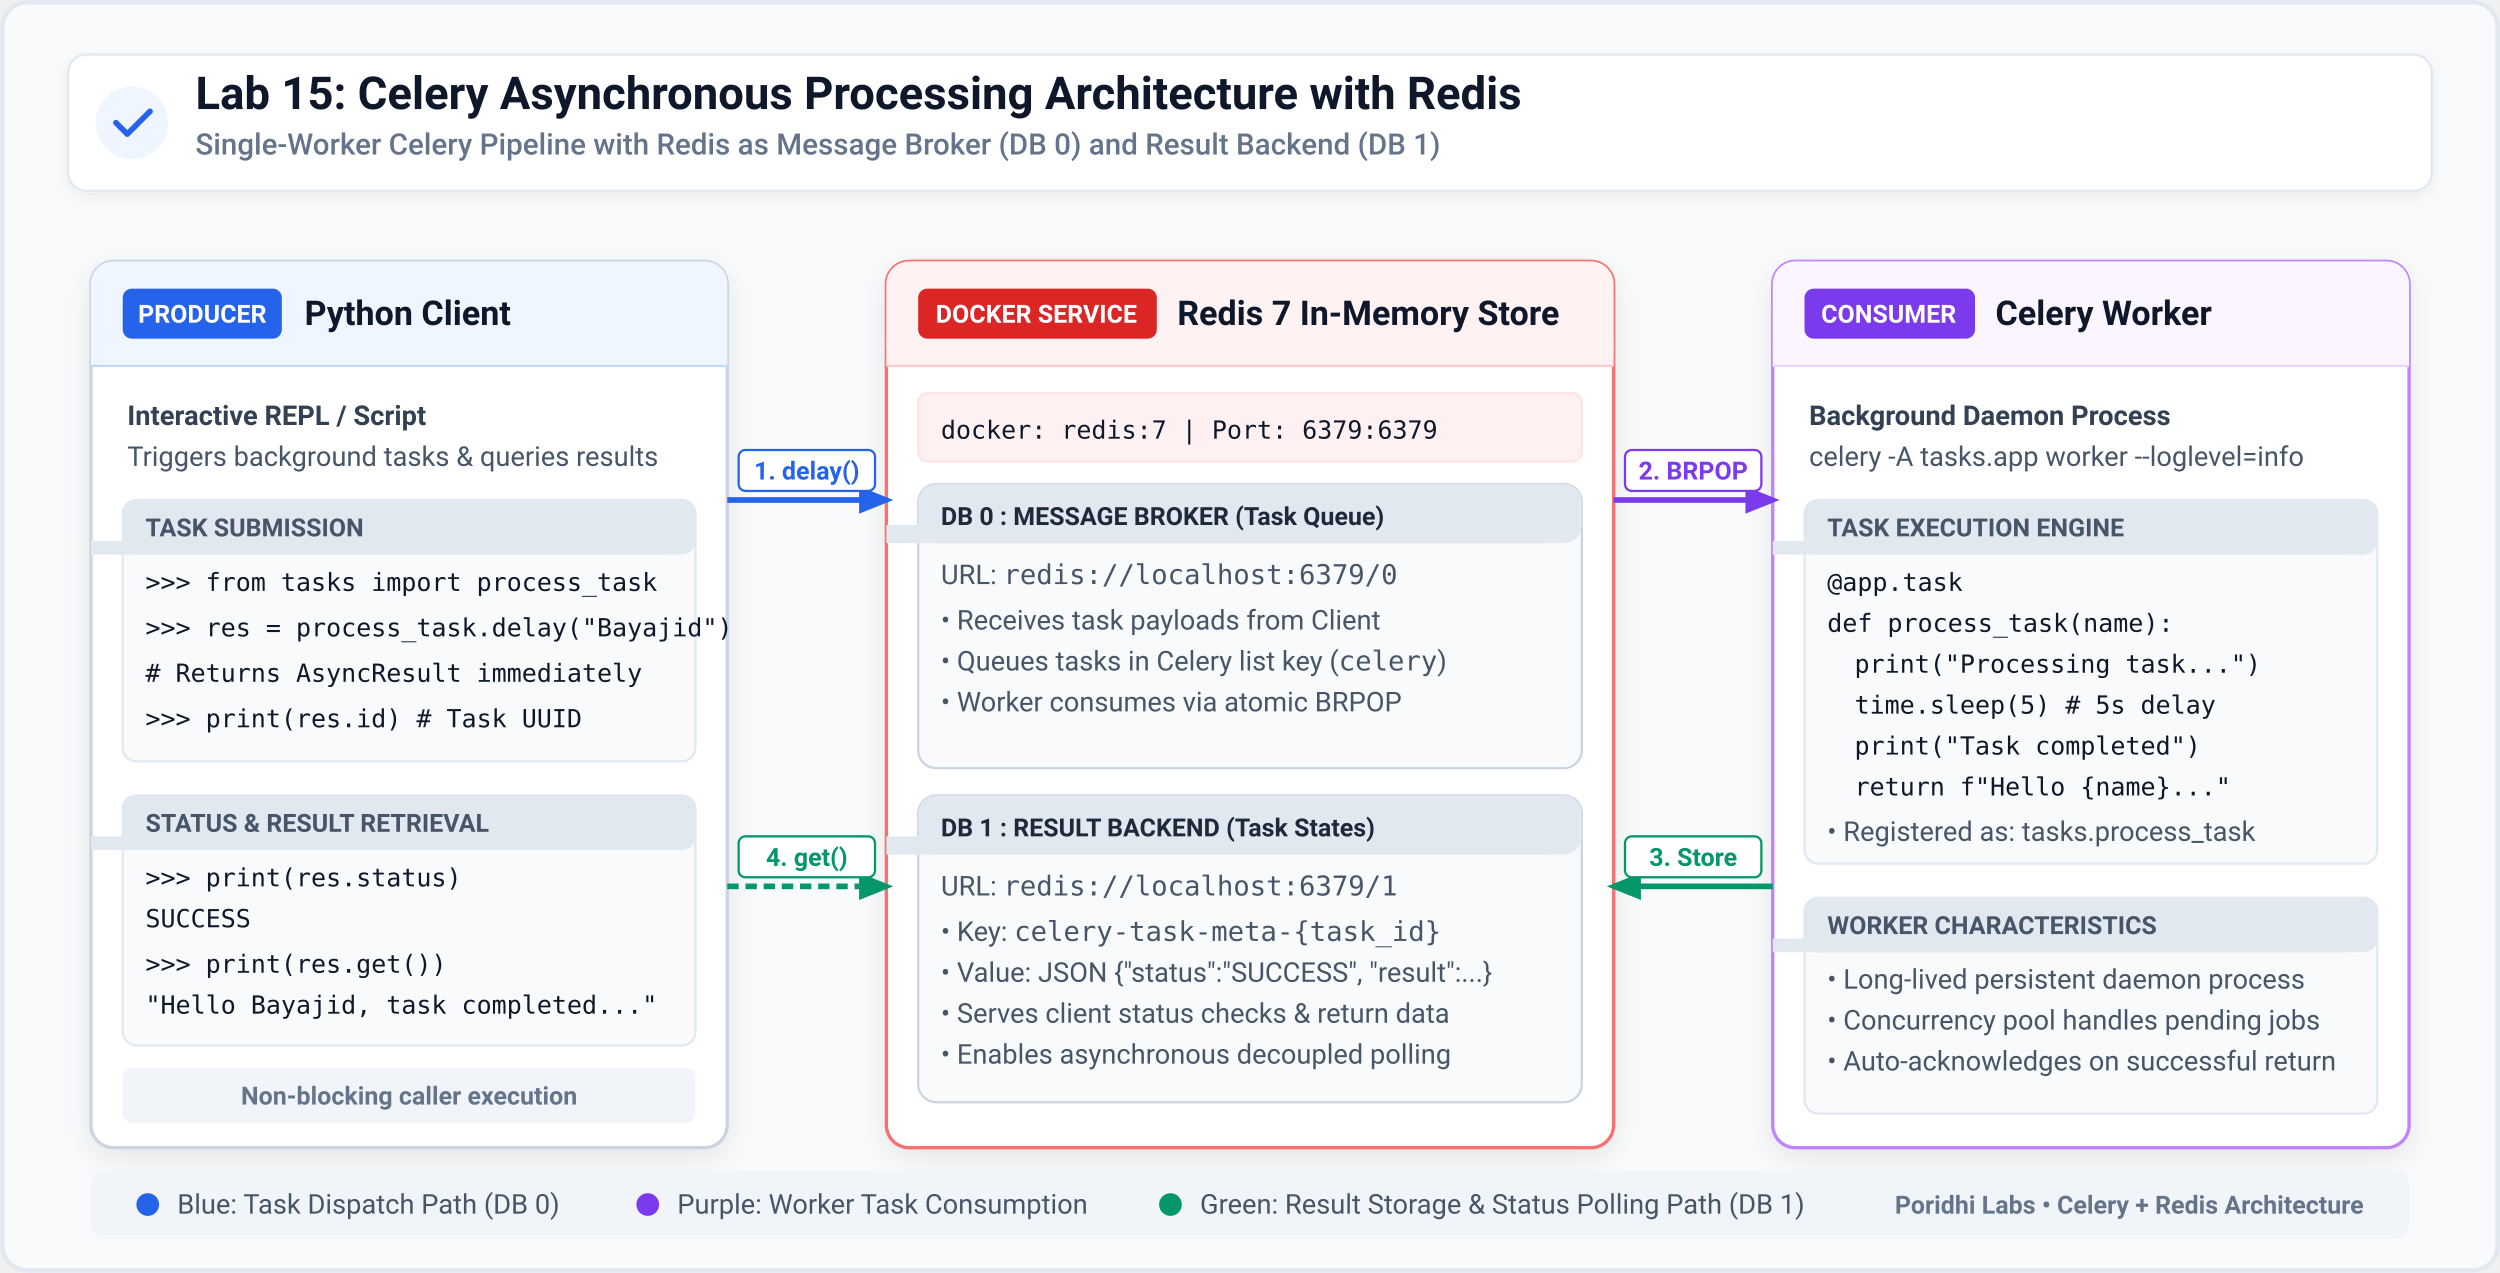
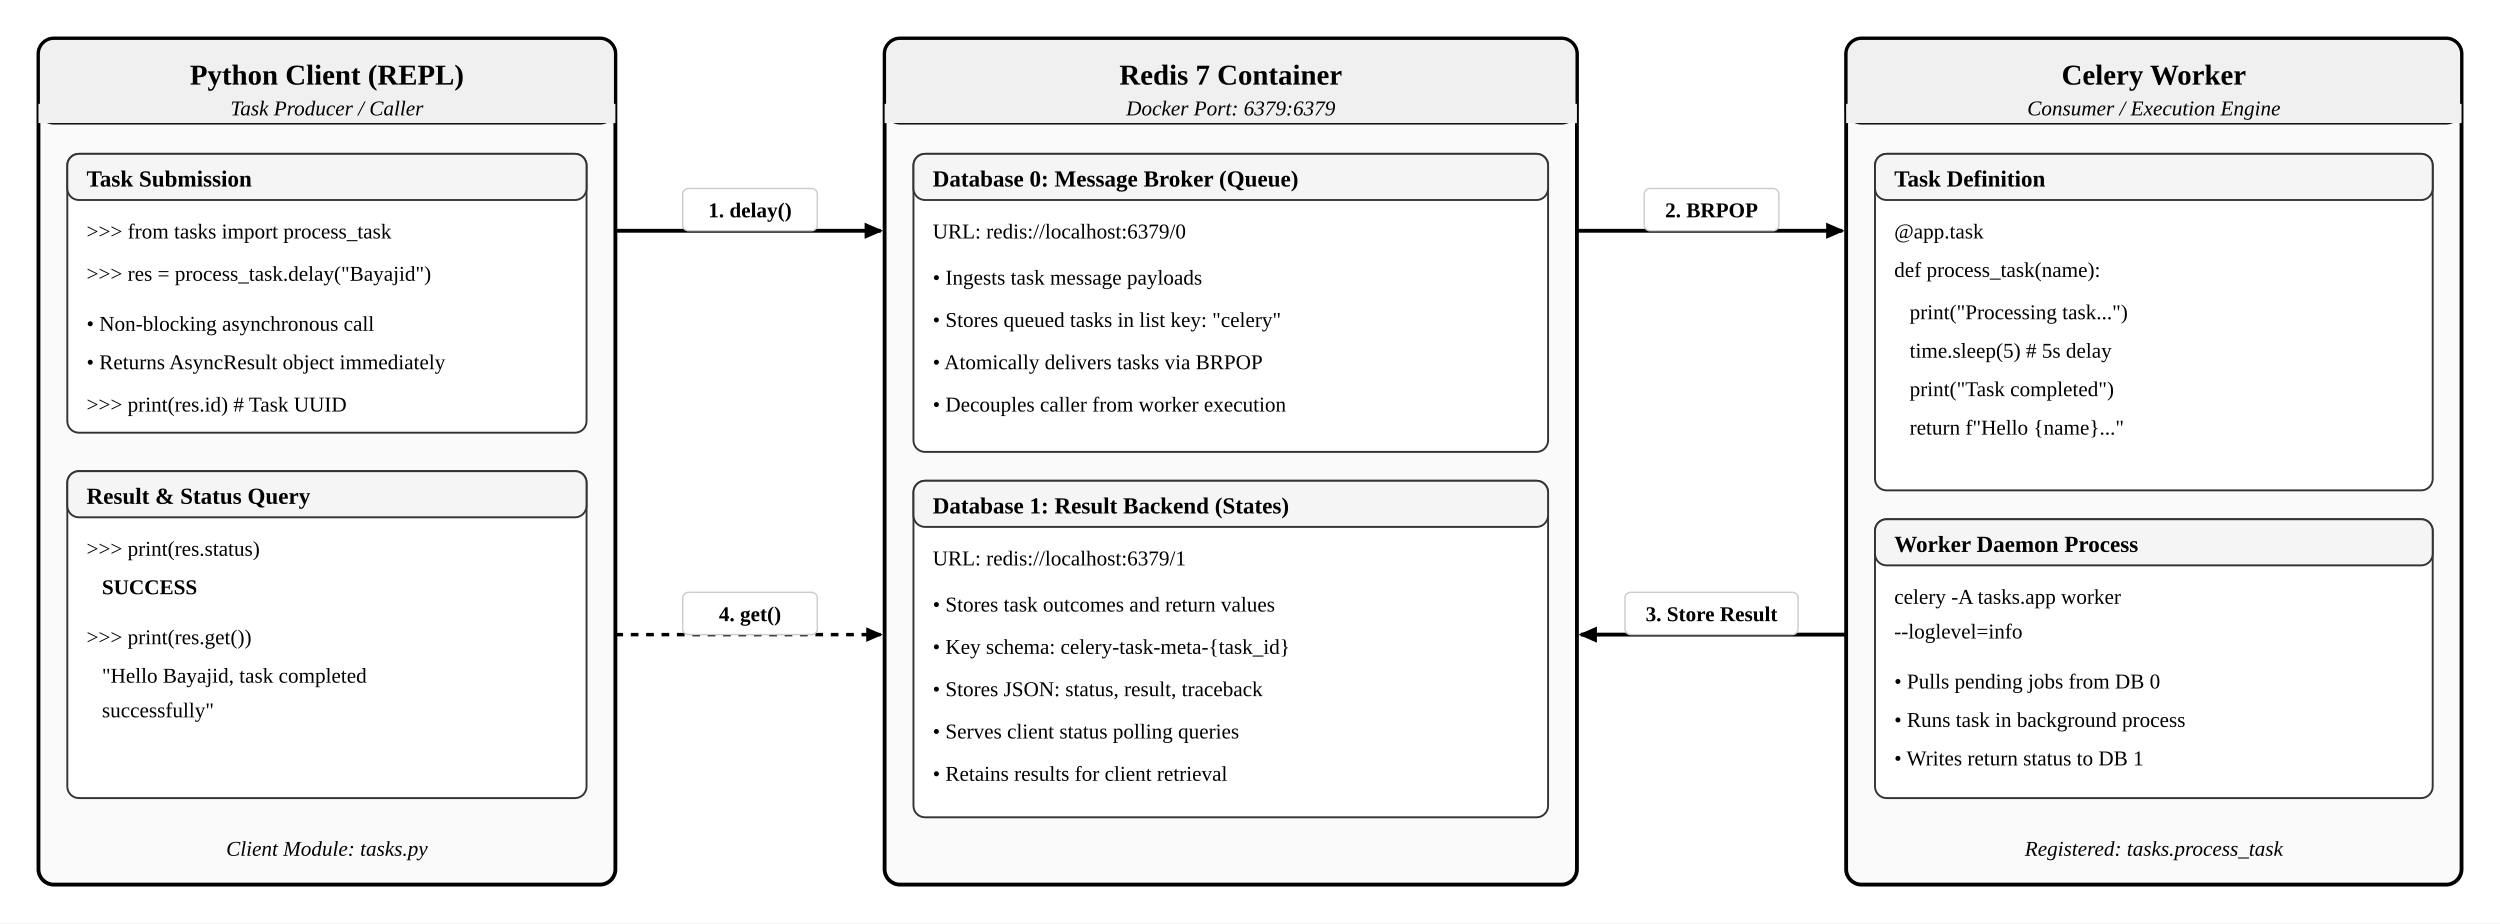
- <svg xmlns="http://www.w3.org/2000/svg" viewBox="0 0 1100 560" width="100%" height="100%">
+ <svg xmlns="http://www.w3.org/2000/svg" viewBox="0 0 1300 480" width="1300" height="480">
  <defs>
    <style>
-       .font-sans { font-family: -apple-system, BlinkMacSystemFont, "Segoe UI", Roboto, Helvetica, Arial, sans-serif; }
-       .title { font-size: 20px; font-weight: 700; fill: #0f172a; }
-       .subtitle { font-size: 13px; font-weight: 500; fill: #64748b; }
-       .box-title { font-size: 15px; font-weight: 700; fill: #0f172a; }
-       .box-desc { font-size: 12px; font-weight: 400; fill: #475569; }
-       .badge-text { font-size: 11px; font-weight: 600; }
-       .label-text { font-size: 12px; font-weight: 600; fill: #334155; }
-       .code-text { font-family: ui-monospace, SFMono-Regular, Menlo, Monaco, Consolas, monospace; font-size: 11px; fill: #0f172a; }
+       text {
+         font-family: "Times New Roman", Times, "Liberation Serif", serif;
+         fill: #000000;
+       }
+       .title-text {
+         font-size: 15px;
+         font-weight: bold;
+         fill: #000000;
+       }
+       .subtitle-text {
+         font-size: 11px;
+         font-style: italic;
+         fill: #000000;
+       }
+       .section-heading {
+         font-size: 12px;
+         font-weight: bold;
+         fill: #000000;
+       }
+       .code-font {
+         font-family: "Times New Roman", Times, "Liberation Serif", serif;
+         font-size: 11px;
+         fill: #000000;
+       }
+       .body-text {
+         font-size: 11px;
+         fill: #000000;
+       }
+       .arrow-label {
+         font-size: 11px;
+         font-weight: bold;
+         fill: #000000;
+       }
+       .arrow-sub {
+         font-size: 10px;
+         font-style: italic;
+         fill: #000000;
+       }
+       .flow-step-title {
+         font-size: 12px;
+         font-weight: bold;
+         fill: #000000;
+       }
+       .flow-step-sub {
+         font-size: 11px;
+         font-style: italic;
+         fill: #000000;
+       }
    </style>
-     <filter id="card-shadow" x="-4%" y="-4%" width="108%" height="108%" filterUnits="userSpaceOnUse">
-       <feDropShadow dx="0" dy="4" stdDeviation="6" flood-color="#0f172a" flood-opacity="0.08" />
-     </filter>
-     <filter id="subtle-shadow" x="-2%" y="-2%" width="104%" height="106%" filterUnits="userSpaceOnUse">
-       <feDropShadow dx="0" dy="2" stdDeviation="3" flood-color="#0f172a" flood-opacity="0.06" />
-     </filter>
-     <marker id="arrow-blue" viewBox="0 0 10 10" refX="8" refY="5" markerWidth="6" markerHeight="6" orient="auto-start-reverse">
-       <path d="M 0 1 L 10 5 L 0 9 z" fill="#2563eb" />
+     <marker id="arr-black" viewBox="0 0 10 10" refX="7" refY="5" markerWidth="6" markerHeight="6" orient="auto-start-reverse">
+       <path d="M 0 1.5 L 8 5 L 0 8.5 z" fill="#000000" />
    </marker>
-     <marker id="arrow-emerald" viewBox="0 0 10 10" refX="8" refY="5" markerWidth="6" markerHeight="6" orient="auto-start-reverse">
-       <path d="M 0 1 L 10 5 L 0 9 z" fill="#059669" />
-     </marker>
-     <marker id="arrow-purple" viewBox="0 0 10 10" refX="8" refY="5" markerWidth="6" markerHeight="6" orient="auto-start-reverse">
-       <path d="M 0 1 L 10 5 L 0 9 z" fill="#7c3aed" />
-     </marker>
-     <linearGradient id="header-grad" x1="0%" y1="0%" x2="100%" y2="100%">
-       <stop offset="0%" stop-color="#f8fafc" />
-       <stop offset="100%" stop-color="#f1f5f9" />
-     </linearGradient>
  </defs>
-   <rect width="1100" height="560" fill="#f8fafc" rx="12" />
-   <rect x="1" y="1" width="1098" height="558" fill="none" stroke="#e2e8f0" stroke-width="2" rx="11" />
-   <rect x="30" y="24" width="1040" height="60" rx="8" fill="#ffffff" stroke="#e2e8f0" stroke-width="1" filter="url(#subtle-shadow)" />
-   <circle cx="58" cy="54" r="16" fill="#eff6ff" />
-   <path d="M51 54 L56 59 L66 49" fill="none" stroke="#2563eb" stroke-width="2.5" stroke-linecap="round" stroke-linejoin="round" />
-   <text x="86" y="48" class="font-sans title">Lab 15: Celery Asynchronous Processing Architecture with Redis</text>
-   <text x="86" y="68" class="font-sans subtitle">Single-Worker Celery Pipeline with Redis as Message Broker (DB 0) and Result Backend (DB 1)</text>
-   <g transform="translate(40, 115)">
-     <rect width="280" height="390" rx="10" fill="#ffffff" stroke="#cbd5e1" stroke-width="1.5" filter="url(#card-shadow)" />
-     <rect width="280" height="46" rx="10" fill="#eff6ff" />
-     <rect y="36" width="280" height="10" fill="#eff6ff" />
-     <line x1="0" y1="46" x2="280" y2="46" stroke="#bfdbfe" stroke-width="1" />
-     <rect x="14" y="12" width="70" height="22" rx="4" fill="#2563eb" />
-     <text x="49" y="27" text-anchor="middle" class="font-sans badge-text" fill="#ffffff">PRODUCER</text>
-     <text x="94" y="28" class="font-sans box-title" fill="#1e40af">Python Client</text>
-     <text x="16" y="72" class="font-sans label-text">Interactive REPL / Script</text>
-     <text x="16" y="90" class="font-sans box-desc">Triggers background tasks &amp; queries results</text>
-     <rect x="14" y="105" width="252" height="115" rx="6" fill="#f8fafc" stroke="#e2e8f0" stroke-width="1" />
-     <rect x="14" y="105" width="252" height="24" rx="6" fill="#e2e8f0" />
-     <rect y="123" width="252" height="6" fill="#e2e8f0" />
-     <text x="24" y="121" class="font-sans badge-text" fill="#475569">TASK SUBMISSION</text>
-     <text x="24" y="145" class="code-text" fill="#0f172a">&gt;&gt;&gt; from tasks import process_task</text>
-     <text x="24" y="165" class="code-text" fill="#2563eb">&gt;&gt;&gt; res = process_task.delay("Bayajid")</text>
-     <text x="24" y="185" class="code-text" fill="#64748b"># Returns AsyncResult immediately</text>
-     <text x="24" y="205" class="code-text" fill="#0f172a">&gt;&gt;&gt; print(res.id)  # Task UUID</text>
-     <rect x="14" y="235" width="252" height="110" rx="6" fill="#f8fafc" stroke="#e2e8f0" stroke-width="1" />
-     <rect x="14" y="235" width="252" height="24" rx="6" fill="#e2e8f0" />
-     <rect y="253" width="252" height="6" fill="#e2e8f0" />
-     <text x="24" y="251" class="font-sans badge-text" fill="#475569">STATUS &amp; RESULT RETRIEVAL</text>
-     <text x="24" y="275" class="code-text" fill="#0f172a">&gt;&gt;&gt; print(res.status)</text>
-     <text x="24" y="293" class="code-text" fill="#059669">SUCCESS</text>
-     <text x="24" y="313" class="code-text" fill="#0f172a">&gt;&gt;&gt; print(res.get())</text>
-     <text x="24" y="331" class="code-text" fill="#059669">"Hello Bayajid, task completed..."</text>
-     <rect x="14" y="355" width="252" height="24" rx="4" fill="#f1f5f9" />
-     <text x="140" y="371" text-anchor="middle" class="font-sans badge-text" fill="#64748b">Non-blocking caller execution</text>
+   <rect width="100%" height="100%" fill="#ffffff" />
+   <g transform="translate(20, 20)">
+     <rect width="300" height="440" rx="8" fill="#fafafa" stroke="#000000" stroke-width="2" />
+     <rect width="300" height="44" rx="8" fill="#f0f0f0" stroke="#000000" stroke-width="1.5" />
+     <rect y="34" width="300" height="10" fill="#f0f0f0" />
+     <text x="150" y="24" text-anchor="middle" class="title-text">Python Client (REPL)</text>
+     <text x="150" y="40" text-anchor="middle" class="subtitle-text">Task Producer / Caller</text>
+     <g transform="translate(15, 60)">
+       <rect width="270" height="145" rx="6" fill="#ffffff" stroke="#333333" stroke-width="1" />
+       <rect width="270" height="24" rx="6" fill="#f5f5f5" stroke="#333333" stroke-width="1" />
+       <text x="10" y="17" class="section-heading">Task Submission</text>
+       <text x="10" y="44" class="code-font">&gt;&gt;&gt; from tasks import process_task</text>
+       <text x="10" y="66" class="code-font">&gt;&gt;&gt; res = process_task.delay("Bayajid")</text>
+       <text x="10" y="92" class="body-text">• Non-blocking asynchronous call</text>
+       <text x="10" y="112" class="body-text">• Returns AsyncResult object immediately</text>
+       <text x="10" y="134" class="code-font">&gt;&gt;&gt; print(res.id) # Task UUID</text>
+     </g>
+     <g transform="translate(15, 225)">
+       <rect width="270" height="170" rx="6" fill="#ffffff" stroke="#333333" stroke-width="1" />
+       <rect width="270" height="24" rx="6" fill="#f5f5f5" stroke="#333333" stroke-width="1" />
+       <text x="10" y="17" class="section-heading">Result &amp; Status Query</text>
+       <text x="10" y="44" class="code-font">&gt;&gt;&gt; print(res.status)</text>
+       <text x="18" y="64" class="code-font" font-weight="bold">SUCCESS</text>
+       <text x="10" y="90" class="code-font">&gt;&gt;&gt; print(res.get())</text>
+       <text x="18" y="110" class="code-font">"Hello Bayajid, task completed</text>
+       <text x="18" y="128" class="code-font">successfully"</text>
+     </g>
+     <text x="150" y="425" text-anchor="middle" class="subtitle-text">Client Module: tasks.py</text>
  </g>
-   <g transform="translate(390, 115)">
-     <rect width="320" height="390" rx="10" fill="#ffffff" stroke="#f87171" stroke-width="1.5" filter="url(#card-shadow)" />
-     <rect width="320" height="46" rx="10" fill="#fef2f2" />
-     <rect y="36" width="320" height="10" fill="#fef2f2" />
-     <line x1="0" y1="46" x2="320" y2="46" stroke="#fecaca" stroke-width="1" />
-     <rect x="14" y="12" width="105" height="22" rx="4" fill="#dc2626" />
-     <text x="66" y="27" text-anchor="middle" class="font-sans badge-text" fill="#ffffff">DOCKER SERVICE</text>
-     <text x="128" y="28" class="font-sans box-title" fill="#991b1b">Redis 7 In-Memory Store</text>
-     <rect x="14" y="58" width="292" height="30" rx="4" fill="#fff1f2" stroke="#ffe4e6" stroke-width="1" />
-     <text x="24" y="78" class="font-sans code-text" fill="#991b1b">docker: redis:7 | Port: 6379:6379</text>
-     <rect x="14" y="98" width="292" height="125" rx="8" fill="#f8fafc" stroke="#cbd5e1" stroke-width="1" />
-     <rect x="14" y="98" width="292" height="26" rx="8" fill="#e2e8f0" />
-     <rect y="116" width="292" height="8" fill="#e2e8f0" />
-     <text x="24" y="116" class="font-sans badge-text" fill="#1e293b">DB 0 : MESSAGE BROKER (Task Queue)</text>
-     <text x="24" y="142" class="font-sans box-desc" font-weight="600">URL: <tspan font-family="monospace">redis://localhost:6379/0</tspan>
-     </text>
-     <text x="24" y="162" class="font-sans box-desc">• Receives task payloads from Client</text>
-     <text x="24" y="180" class="font-sans box-desc">• Queues tasks in Celery list key (<tspan font-family="monospace">celery</tspan>)</text>
-     <text x="24" y="198" class="font-sans box-desc">• Worker consumes via atomic BRPOP</text>
-     <rect x="14" y="235" width="292" height="135" rx="8" fill="#f8fafc" stroke="#cbd5e1" stroke-width="1" />
-     <rect x="14" y="235" width="292" height="26" rx="8" fill="#e2e8f0" />
-     <rect y="253" width="292" height="8" fill="#e2e8f0" />
-     <text x="24" y="253" class="font-sans badge-text" fill="#1e293b">DB 1 : RESULT BACKEND (Task States)</text>
-     <text x="24" y="279" class="font-sans box-desc" font-weight="600">URL: <tspan font-family="monospace">redis://localhost:6379/1</tspan>
-     </text>
-     <text x="24" y="299" class="font-sans box-desc">• Key: <tspan font-family="monospace">celery-task-meta-{task_id}</tspan>
-     </text>
-     <text x="24" y="317" class="font-sans box-desc">• Value: JSON {"status":"SUCCESS", "result":...}</text>
-     <text x="24" y="335" class="font-sans box-desc">• Serves client status checks &amp; return data</text>
-     <text x="24" y="353" class="font-sans box-desc">• Enables asynchronous decoupled polling</text>
+   <g transform="translate(460, 20)">
+     <rect width="360" height="440" rx="8" fill="#fafafa" stroke="#000000" stroke-width="2" />
+     <rect width="360" height="44" rx="8" fill="#f0f0f0" stroke="#000000" stroke-width="1.5" />
+     <rect y="34" width="360" height="10" fill="#f0f0f0" />
+     <text x="180" y="24" text-anchor="middle" class="title-text">Redis 7 Container</text>
+     <text x="180" y="40" text-anchor="middle" class="subtitle-text">Docker Port: 6379:6379</text>
+     <g transform="translate(15, 60)">
+       <rect width="330" height="155" rx="6" fill="#ffffff" stroke="#333333" stroke-width="1" />
+       <rect width="330" height="24" rx="6" fill="#f5f5f5" stroke="#333333" stroke-width="1" />
+       <text x="10" y="17" class="section-heading">Database 0: Message Broker (Queue)</text>
+       <text x="10" y="44" class="code-font">URL: redis://localhost:6379/0</text>
+       <text x="10" y="68" class="body-text">• Ingests task message payloads</text>
+       <text x="10" y="90" class="body-text">• Stores queued tasks in list key: "celery"</text>
+       <text x="10" y="112" class="body-text">• Atomically delivers tasks via BRPOP</text>
+       <text x="10" y="134" class="body-text">• Decouples caller from worker execution</text>
+     </g>
+     <g transform="translate(15, 230)">
+       <rect width="330" height="175" rx="6" fill="#ffffff" stroke="#333333" stroke-width="1" />
+       <rect width="330" height="24" rx="6" fill="#f5f5f5" stroke="#333333" stroke-width="1" />
+       <text x="10" y="17" class="section-heading">Database 1: Result Backend (States)</text>
+       <text x="10" y="44" class="code-font">URL: redis://localhost:6379/1</text>
+       <text x="10" y="68" class="body-text">• Stores task outcomes and return values</text>
+       <text x="10" y="90" class="body-text">• Key schema: celery-task-meta-{task_id}</text>
+       <text x="10" y="112" class="body-text">• Stores JSON: status, result, traceback</text>
+       <text x="10" y="134" class="body-text">• Serves client status polling queries</text>
+       <text x="10" y="156" class="body-text">• Retains results for client retrieval</text>
+     </g>
  </g>
-   <g transform="translate(780, 115)">
-     <rect width="280" height="390" rx="10" fill="#ffffff" stroke="#c084fc" stroke-width="1.5" filter="url(#card-shadow)" />
-     <rect width="280" height="46" rx="10" fill="#faf5ff" />
-     <rect y="36" width="280" height="10" fill="#faf5ff" />
-     <line x1="0" y1="46" x2="280" y2="46" stroke="#e9d5ff" stroke-width="1" />
-     <rect x="14" y="12" width="75" height="22" rx="4" fill="#7c3aed" />
-     <text x="51" y="27" text-anchor="middle" class="font-sans badge-text" fill="#ffffff">CONSUMER</text>
-     <text x="98" y="28" class="font-sans box-title" fill="#581c87">Celery Worker</text>
-     <text x="16" y="72" class="font-sans label-text">Background Daemon Process</text>
-     <text x="16" y="90" class="font-sans box-desc">celery -A tasks.app worker --loglevel=info</text>
-     <rect x="14" y="105" width="252" height="160" rx="6" fill="#f8fafc" stroke="#e2e8f0" stroke-width="1" />
-     <rect x="14" y="105" width="252" height="24" rx="6" fill="#e2e8f0" />
-     <rect y="123" width="252" height="6" fill="#e2e8f0" />
-     <text x="24" y="121" class="font-sans badge-text" fill="#475569">TASK EXECUTION ENGINE</text>
-     <text x="24" y="145" class="code-text" fill="#7c3aed">@app.task</text>
-     <text x="24" y="163" class="code-text" fill="#0f172a">def process_task(name):</text>
-     <text x="36" y="181" class="code-text" fill="#475569">print("Processing task...")</text>
-     <text x="36" y="199" class="code-text" fill="#d97706">time.sleep(5)  # 5s delay</text>
-     <text x="36" y="217" class="code-text" fill="#475569">print("Task completed")</text>
-     <text x="36" y="235" class="code-text" fill="#059669">return f"Hello {name}..."</text>
-     <text x="24" y="255" class="font-sans box-desc" fill="#64748b">• Registered as: tasks.process_task</text>
-     <rect x="14" y="280" width="252" height="95" rx="6" fill="#f8fafc" stroke="#e2e8f0" stroke-width="1" />
-     <rect x="14" y="280" width="252" height="24" rx="6" fill="#e2e8f0" />
-     <rect y="298" width="252" height="6" fill="#e2e8f0" />
-     <text x="24" y="296" class="font-sans badge-text" fill="#475569">WORKER CHARACTERISTICS</text>
-     <text x="24" y="320" class="font-sans box-desc">• Long-lived persistent daemon process</text>
-     <text x="24" y="338" class="font-sans box-desc">• Concurrency pool handles pending jobs</text>
-     <text x="24" y="356" class="font-sans box-desc">• Auto-acknowledges on successful return</text>
+   <g transform="translate(960, 20)">
+     <rect width="320" height="440" rx="8" fill="#fafafa" stroke="#000000" stroke-width="2" />
+     <rect width="320" height="44" rx="8" fill="#f0f0f0" stroke="#000000" stroke-width="1.5" />
+     <rect y="34" width="320" height="10" fill="#f0f0f0" />
+     <text x="160" y="24" text-anchor="middle" class="title-text">Celery Worker</text>
+     <text x="160" y="40" text-anchor="middle" class="subtitle-text">Consumer / Execution Engine</text>
+     <g transform="translate(15, 60)">
+       <rect width="290" height="175" rx="6" fill="#ffffff" stroke="#333333" stroke-width="1" />
+       <rect width="290" height="24" rx="6" fill="#f5f5f5" stroke="#333333" stroke-width="1" />
+       <text x="10" y="17" class="section-heading">Task Definition</text>
+       <text x="10" y="44" class="code-font">@app.task</text>
+       <text x="10" y="64" class="code-font">def process_task(name):</text>
+       <text x="18" y="86" class="code-font">print("Processing task...")</text>
+       <text x="18" y="106" class="code-font">time.sleep(5) # 5s delay</text>
+       <text x="18" y="126" class="code-font">print("Task completed")</text>
+       <text x="18" y="146" class="code-font">return f"Hello {name}..."</text>
+     </g>
+     <g transform="translate(15, 250)">
+       <rect width="290" height="145" rx="6" fill="#ffffff" stroke="#333333" stroke-width="1" />
+       <rect width="290" height="24" rx="6" fill="#f5f5f5" stroke="#333333" stroke-width="1" />
+       <text x="10" y="17" class="section-heading">Worker Daemon Process</text>
+       <text x="10" y="44" class="code-font">celery -A tasks.app worker</text>
+       <text x="10" y="62" class="code-font">--loglevel=info</text>
+       <text x="10" y="88" class="body-text">• Pulls pending jobs from DB 0</text>
+       <text x="10" y="108" class="body-text">• Runs task in background process</text>
+       <text x="10" y="128" class="body-text">• Writes return status to DB 1</text>
+     </g>
+     <text x="160" y="425" text-anchor="middle" class="subtitle-text">Registered: tasks.process_task</text>
  </g>
-   <path d="M 320 220 L 390 220" fill="none" stroke="#2563eb" stroke-width="2.5" marker-end="url(#arrow-blue)" />
-   <rect x="325" y="198" width="60" height="18" rx="3" fill="#ffffff" stroke="#2563eb" stroke-width="1" />
-   <text x="355" y="211" text-anchor="middle" class="font-sans badge-text" fill="#2563eb">1. delay()</text>
-   <path d="M 710 220 L 780 220" fill="none" stroke="#7c3aed" stroke-width="2.5" marker-end="url(#arrow-purple)" />
-   <rect x="715" y="198" width="60" height="18" rx="3" fill="#ffffff" stroke="#7c3aed" stroke-width="1" />
-   <text x="745" y="211" text-anchor="middle" class="font-sans badge-text" fill="#7c3aed">2. BRPOP</text>
-   <path d="M 780 390 L 710 390" fill="none" stroke="#059669" stroke-width="2.5" marker-end="url(#arrow-emerald)" />
-   <rect x="715" y="368" width="60" height="18" rx="3" fill="#ffffff" stroke="#059669" stroke-width="1" />
-   <text x="745" y="381" text-anchor="middle" class="font-sans badge-text" fill="#059669">3. Store</text>
-   <path d="M 320 390 L 390 390" fill="none" stroke="#059669" stroke-width="2.5" stroke-dasharray="5 3" marker-end="url(#arrow-emerald)" />
-   <rect x="325" y="368" width="60" height="18" rx="3" fill="#ffffff" stroke="#059669" stroke-width="1" />
-   <text x="355" y="381" text-anchor="middle" class="font-sans badge-text" fill="#059669">4. get()</text>
-   <rect x="40" y="515" width="1020" height="30" rx="6" fill="#f1f5f9" />
-   <circle cx="65" cy="530" r="5" fill="#2563eb" />
-   <text x="78" y="534" class="font-sans box-desc">Blue: Task Dispatch Path (DB 0)</text>
-   <circle cx="285" cy="530" r="5" fill="#7c3aed" />
-   <text x="298" y="534" class="font-sans box-desc">Purple: Worker Task Consumption</text>
-   <circle cx="515" cy="530" r="5" fill="#059669" />
-   <text x="528" y="534" class="font-sans box-desc">Green: Result Storage &amp; Status Polling Path (DB 1)</text>
-   <text x="1040" y="534" text-anchor="end" class="font-sans badge-text" fill="#64748b">Poridhi Labs • Celery + Redis Architecture</text>
+   <line x1="320" y1="120" x2="458" y2="120" stroke="#000000" stroke-width="2" marker-end="url(#arr-black)" />
+   <rect x="355" y="98" width="70" height="22" rx="3" fill="#ffffff" stroke="#cccccc" stroke-width="0.75" />
+   <text x="390" y="113" text-anchor="middle" class="arrow-label">1. delay()</text>
+   <line x1="820" y1="120" x2="958" y2="120" stroke="#000000" stroke-width="2" marker-end="url(#arr-black)" />
+   <rect x="855" y="98" width="70" height="22" rx="3" fill="#ffffff" stroke="#cccccc" stroke-width="0.75" />
+   <text x="890" y="113" text-anchor="middle" class="arrow-label">2. BRPOP</text>
+   <line x1="960" y1="330" x2="822" y2="330" stroke="#000000" stroke-width="2" marker-end="url(#arr-black)" />
+   <rect x="845" y="308" width="90" height="22" rx="3" fill="#ffffff" stroke="#cccccc" stroke-width="0.75" />
+   <text x="890" y="323" text-anchor="middle" class="arrow-label">3. Store Result</text>
+   <line x1="320" y1="330" x2="458" y2="330" stroke="#000000" stroke-width="1.8" stroke-dasharray="4,4" marker-end="url(#arr-black)" />
+   <rect x="355" y="308" width="70" height="22" rx="3" fill="#ffffff" stroke="#cccccc" stroke-width="0.75" />
+   <text x="390" y="323" text-anchor="middle" class="arrow-label">4. get()</text>
</svg>
